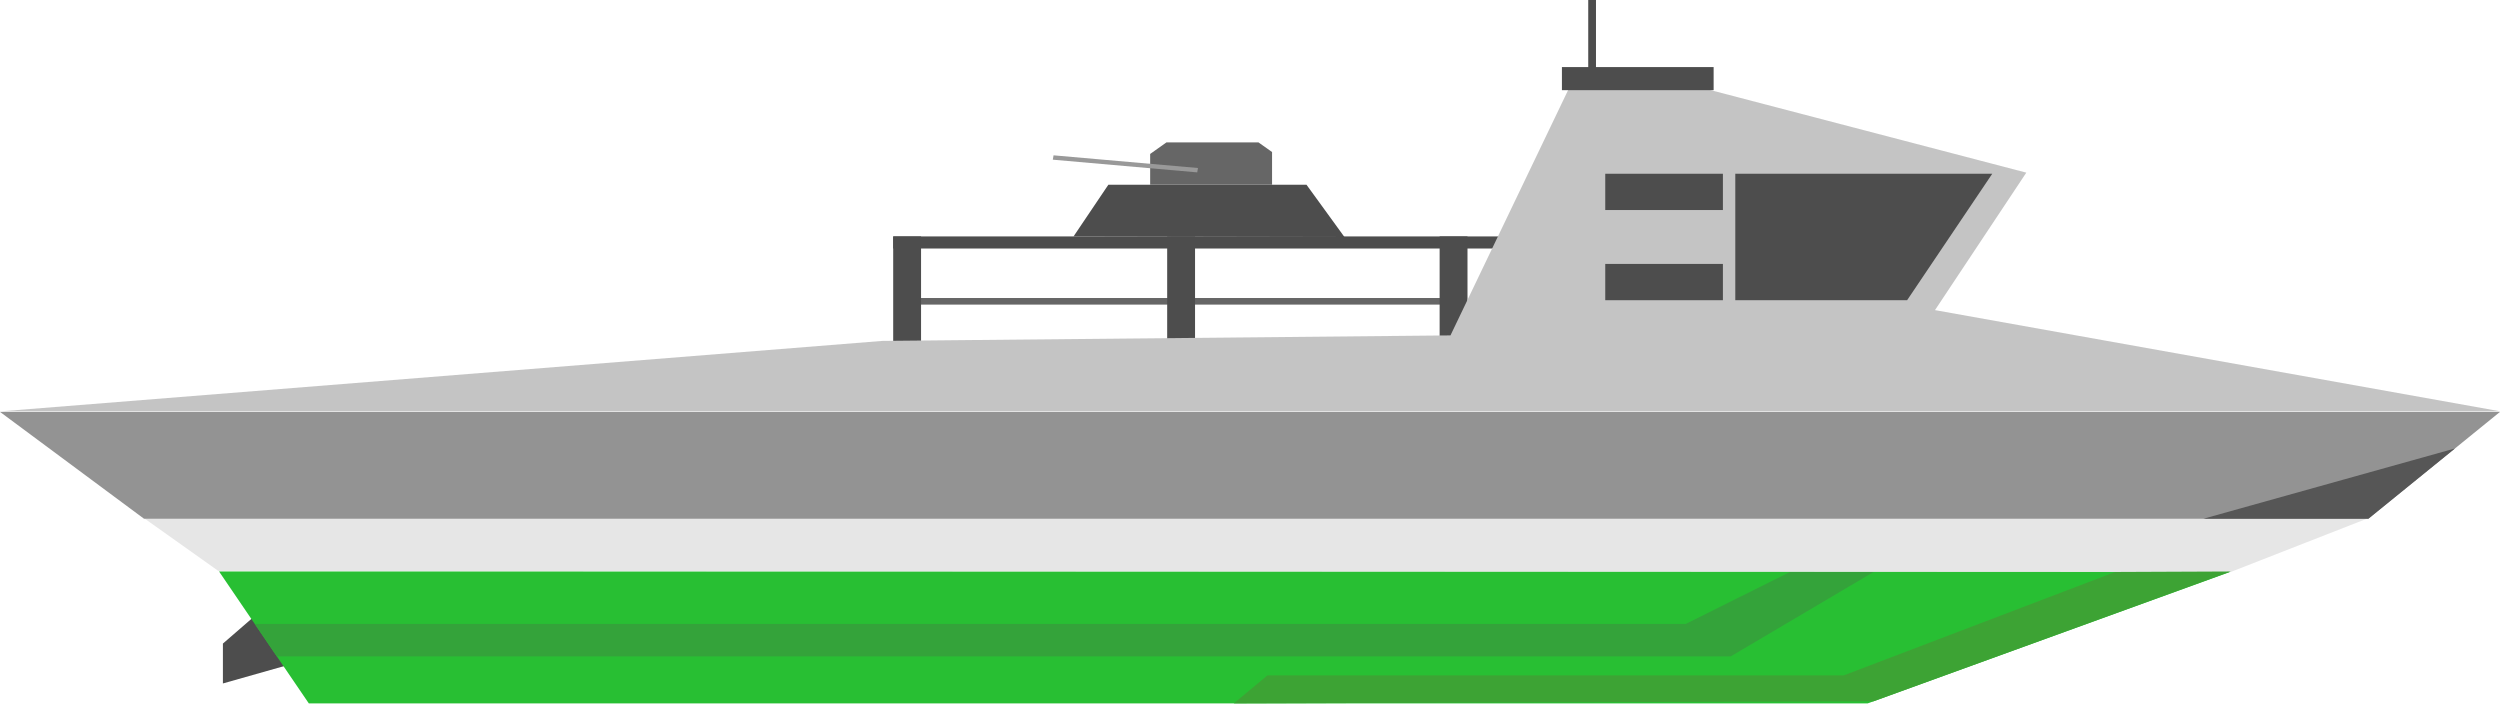
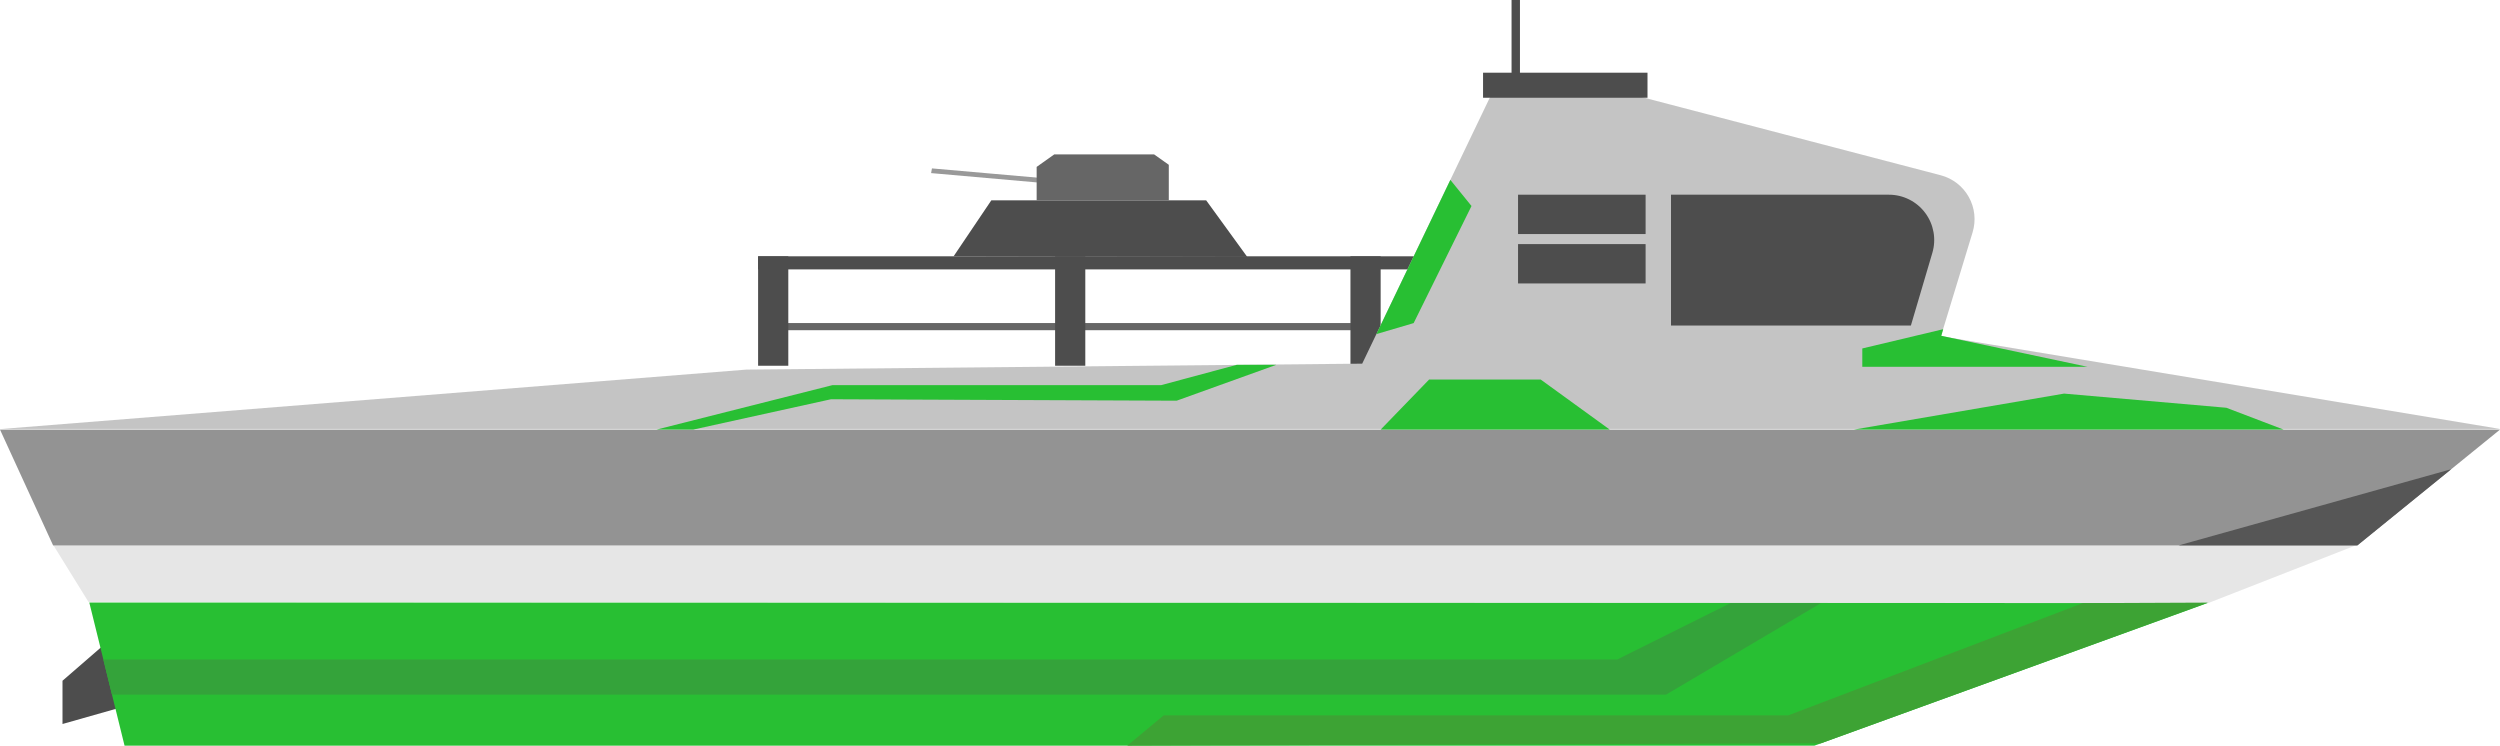
- <svg xmlns="http://www.w3.org/2000/svg" id="Слой_1" data-name="Слой 1" viewBox="0 0 1921 540.5">
+ <svg xmlns="http://www.w3.org/2000/svg" id="Слой_1" data-name="Слой 1" viewBox="0 0 500 149.13">
  <defs>
    <style>
            .cls-1{fill:#4d4d4d;}.cls-2{fill:#28bf33;}.cls-3{fill:#666;}.cls-4{fill:#e6e6e6;}.cls-5{fill:#c4c4c4;}.cls-6{fill:#999;}.cls-7{fill:#34a33a;}.cls-8{fill:#3da334;}.cls-9{fill:#939393;}.cls-10{fill:#565656;}
        </style>
  </defs>
-   <polygon class="cls-1" points="199.83 469.79 171.28 494.51 171.28 525.17 223.62 510.33 199.83 469.79" />
-   <polygon class="cls-2" points="237.3 540.5 1435.1 540.5 1714.63 439.1 168.31 439.1 237.3 540.5" />
-   <rect class="cls-3" x="697.03" y="228.99" width="419.88" height="5.07" />
-   <rect class="cls-1" x="686.33" y="181.67" width="500.77" height="9.29" />
-   <rect class="cls-1" x="686.33" y="181.67" width="21.41" height="89.57" />
-   <rect class="cls-1" x="1106.21" y="181.67" width="21.41" height="89.57" />
-   <rect class="cls-1" x="896.86" y="181.67" width="21.41" height="89.57" />
-   <polygon class="cls-4" points="167.72 438.68 110.62 398.12 1819.89 398.12 1714.03 439.52 167.72 438.68" />
-   <polygon class="cls-5" points="1.19 316.03 678 261.95 1114.54 257.72 1206.13 66.75 1304.85 66.75 1557.02 132.66 1486.84 238.29 1921 316.03 1.19 316.03" />
-   <polygon class="cls-1" points="1465.43 230.68 1530.85 133.51 1333.4 133.51 1333.4 230.68 1465.43 230.68" />
-   <rect class="cls-1" x="1233.48" y="202.8" width="90.4" height="27.88" />
-   <rect class="cls-1" x="1233.48" y="133.51" width="90.4" height="27.88" />
-   <rect class="cls-1" x="1200.18" y="51.54" width="116.57" height="17.74" />
-   <rect class="cls-1" x="1220.4" width="5.95" height="59.99" />
-   <polygon class="cls-1" points="824.9 181.68 851.66 141.96 1003.92 141.96 1033.06 182.1 824.9 181.68" />
-   <polygon class="cls-3" points="883.78 141.96 883.78 118.3 896.27 109.43 967.04 109.43 977.45 116.82 977.45 141.96 883.78 141.96" />
-   <polygon class="cls-6" points="919.94 132.46 808.97 122.7 809.56 119.35 920.52 129.1 919.94 132.46" />
-   <polygon class="cls-7" points="195.75 479.42 1295.34 479.42 1375.43 439.52 1439.66 439.52 1329.83 504.4 212.74 504.4 195.75 479.42" />
-   <polygon class="cls-8" points="948.01 540.5 973.88 518.99 1416.66 518.99 1625.22 439.52 1714.03 439.13 1439.66 538.85 948.01 540.5" />
-   <polygon class="cls-9" points="1819.89 398.57 1921 316.49 0 316.49 110.62 398.57 1819.89 398.57" />
-   <polygon class="cls-10" points="1693.22 398.57 1886.4 344.58 1819.89 398.57 1693.22 398.57" />
+   <polygon class="cls-1" points="20.55 129.17 12.5 136.15 12.5 144.8 27.26 140.61 20.55 129.17" />
+   <polygon class="cls-2" points="441.77 120.51 362.89 149.13 24.91 149.13 22.4 138.94 20.67 131.89 17.86 120.51 441.77 120.51" />
+   <rect class="cls-3" x="154.64" y="64.61" width="118.48" height="1.43" />
+   <rect class="cls-1" x="151.62" y="51.26" width="141.3" height="2.62" />
+   <rect class="cls-1" x="151.62" y="51.26" width="6.04" height="21.89" />
+   <rect class="cls-1" x="270.09" y="51.26" width="6.04" height="21.89" />
+   <rect class="cls-1" x="211.02" y="51.26" width="6.04" height="21.89" />
+   <polygon class="cls-4" points="17.7 120.39 10.62 108.95 471.47 108.95 441.6 120.63 17.7 120.39" />
+   <path class="cls-5" d="M.34,249.16l148.93-11.87,123.17-1.19,25.85-53.89h27.85l62,16.21a9.07,9.07,0,0,1,6.38,11.41l-6.33,20.78L500,249.16Z" transform="translate(0 -163.37)" />
+   <path class="cls-1" d="M382.18,228.47l4.29-14.53a9.06,9.06,0,0,0-8.68-11.63H334.2v26.16Z" transform="translate(0 -163.37)" />
+   <rect class="cls-1" x="303.61" y="38.94" width="25.51" height="7.87" />
+   <rect class="cls-1" x="296.61" y="14.54" width="32.89" height="5.01" />
+   <rect class="cls-1" x="302.31" width="1.68" height="16.93" />
+   <polygon class="cls-1" points="190.72 51.26 198.27 40.06 241.23 40.06 249.45 51.38 190.72 51.26" />
+   <polygon class="cls-6" points="217.53 37.38 186.22 34.62 186.39 33.68 217.7 36.43 217.53 37.38" />
+   <polygon class="cls-3" points="207.33 40.06 207.33 33.38 210.85 30.88 230.82 30.88 233.76 32.96 233.76 40.06 207.33 40.06" />
+   <polygon class="cls-7" points="364.18 120.63 333.19 138.94 22.4 138.94 20.67 131.89 323.46 131.89 346.06 120.63 364.18 120.63" />
+   <polygon class="cls-8" points="225.45 149.13 232.75 143.06 357.69 143.06 416.54 120.63 441.6 120.52 364.18 148.66 225.45 149.13" />
+   <polygon class="cls-9" points="471.47 109.08 500 85.92 0 85.92 10.62 109.08 471.47 109.08" />
+   <polygon class="cls-10" points="435.73 109.08 490.24 93.84 471.47 109.08 435.73 109.08" />
+   <rect class="cls-1" x="303.61" y="48.82" width="25.51" height="7.87" />
+   <polygon class="cls-2" points="276.13 85.92 285.83 75.9 308.13 75.9 321.95 85.92 276.13 85.92" />
+   <polygon class="cls-2" points="388.64 65.84 372.46 69.69 372.46 73.36 417.5 73.36 388.26 67.16 388.64 65.84" />
+   <polygon class="cls-2" points="456.73 85.92 445.26 81.55 412.81 78.72 370.77 85.92 456.73 85.92" />
+   <polygon class="cls-2" points="131.3 85.92 166.48 77.03 232.22 77.03 247.36 72.96 255.27 72.96 235.33 80.14 166.2 79.85 138.64 85.92 131.3 85.92" />
+   <polygon class="cls-2" points="290.07 35.98 294.3 41.2 282.73 64.62 275.27 66.82 290.07 35.98" />
</svg>
